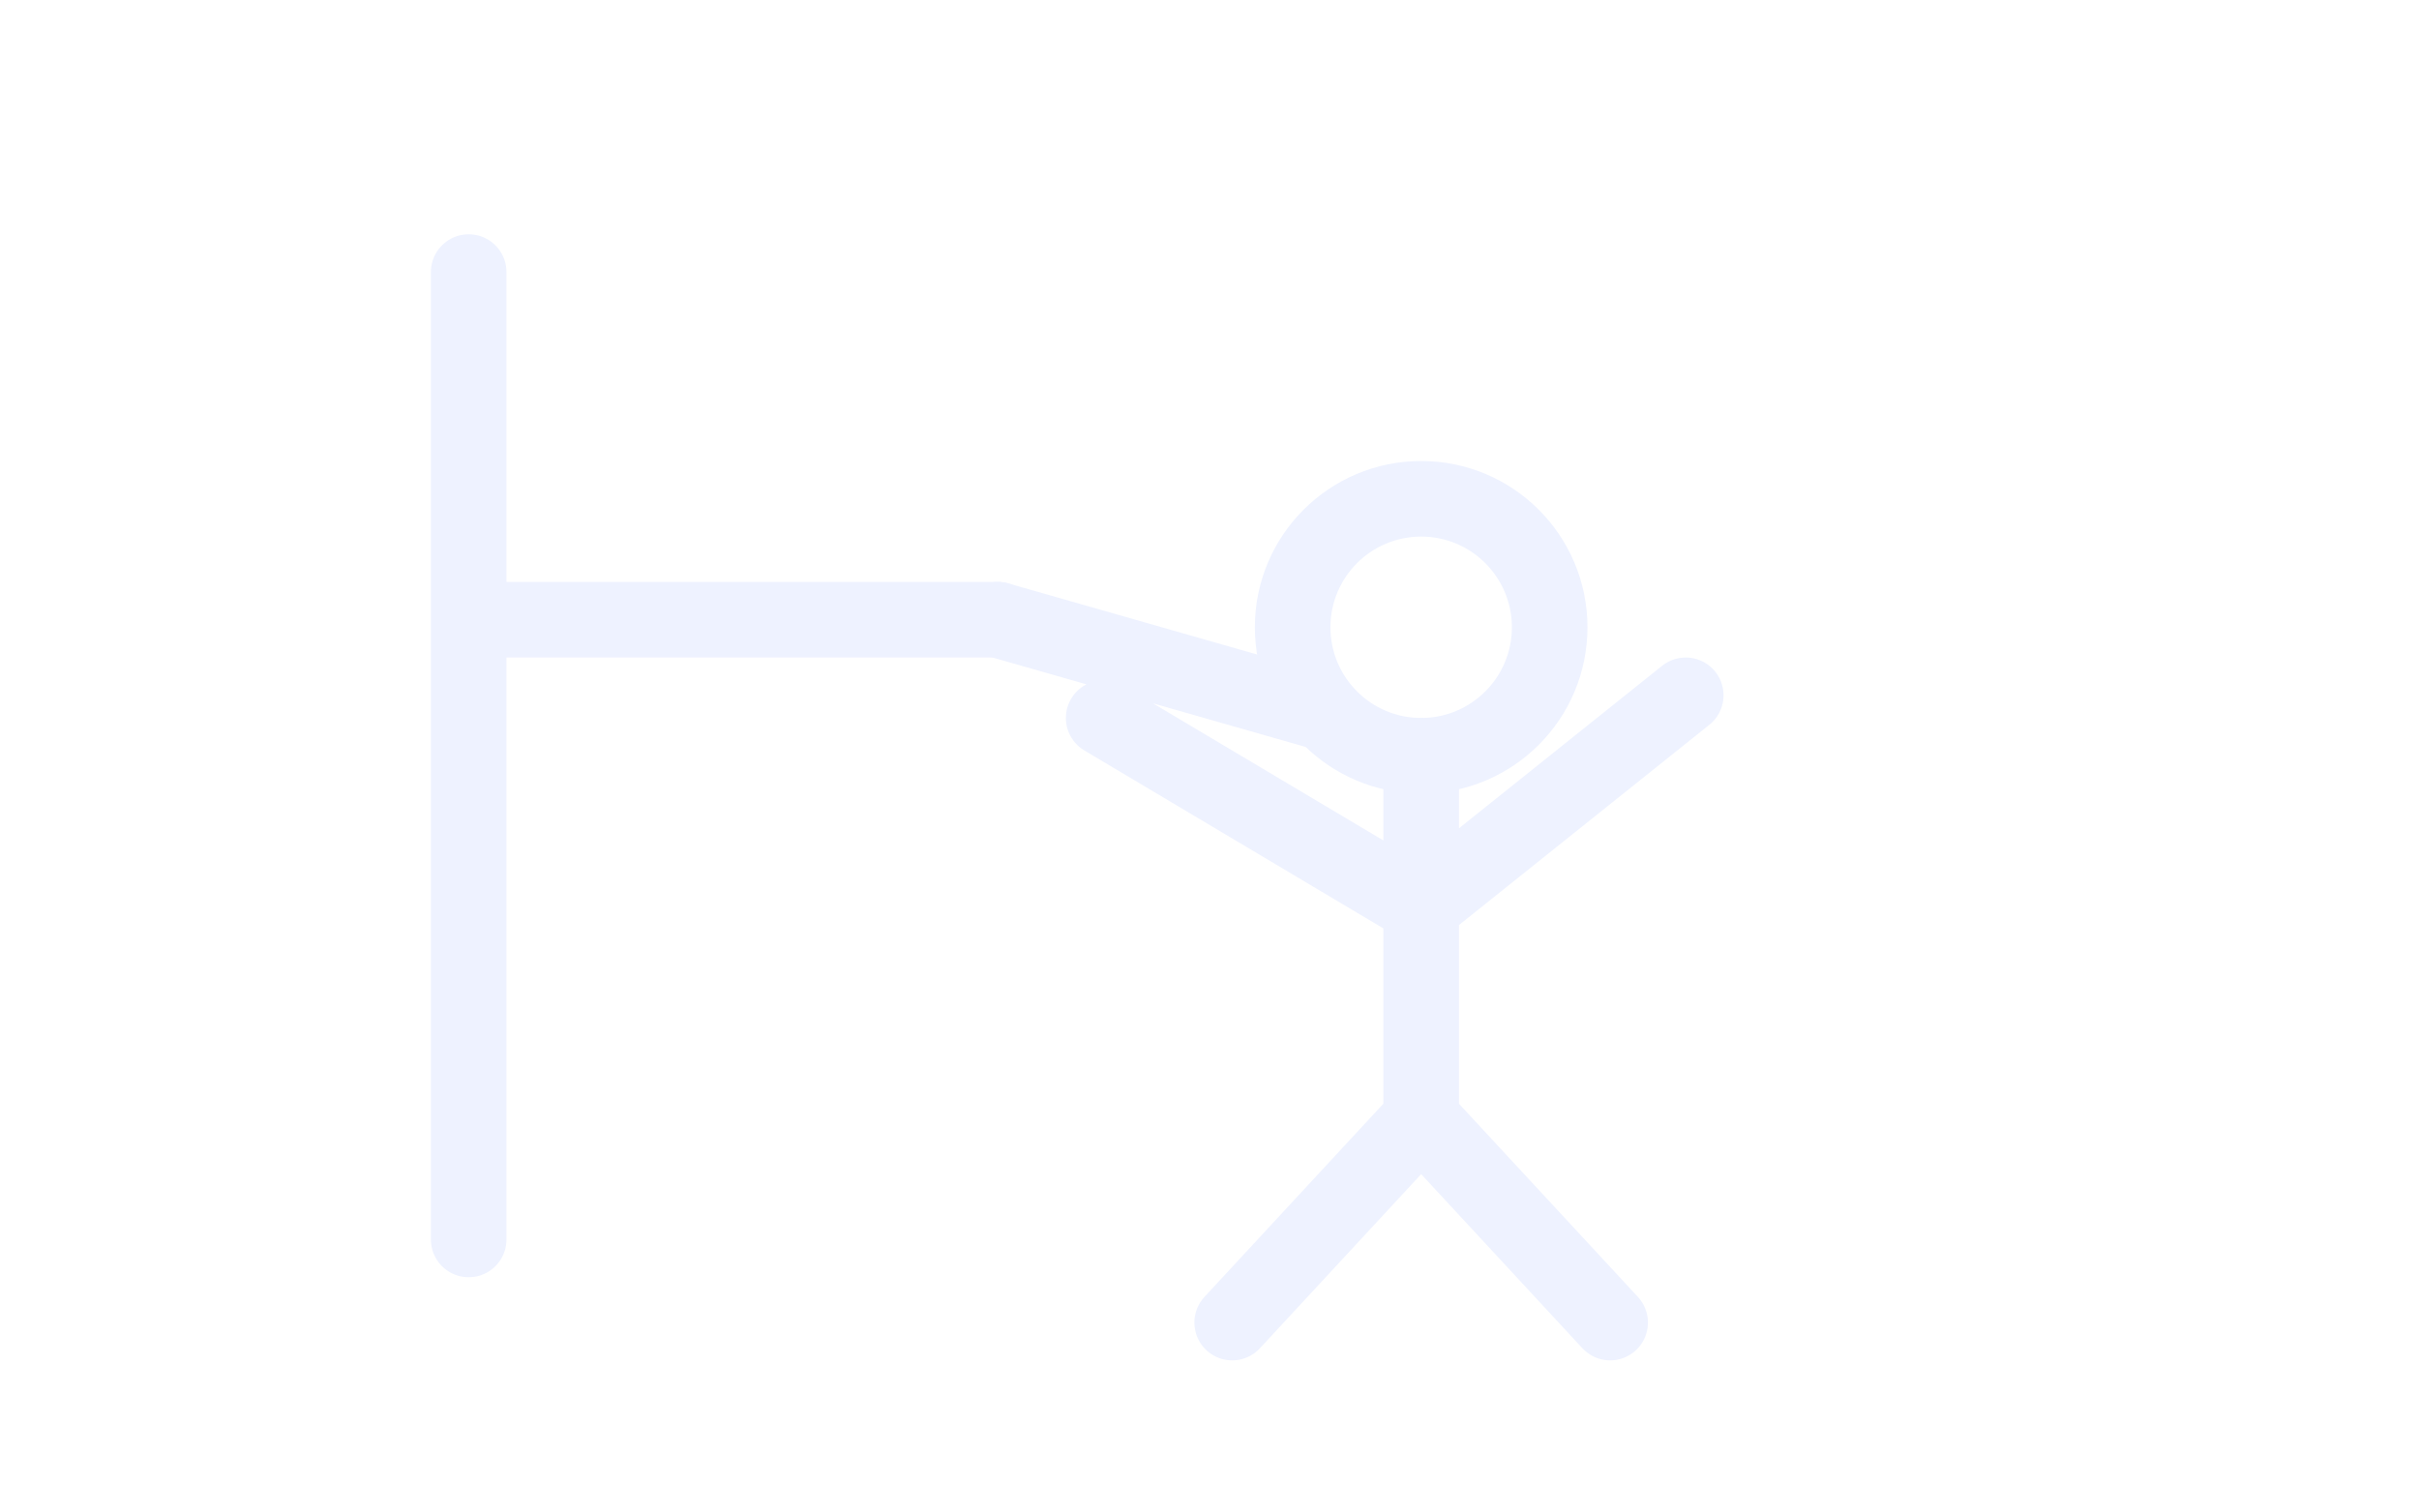
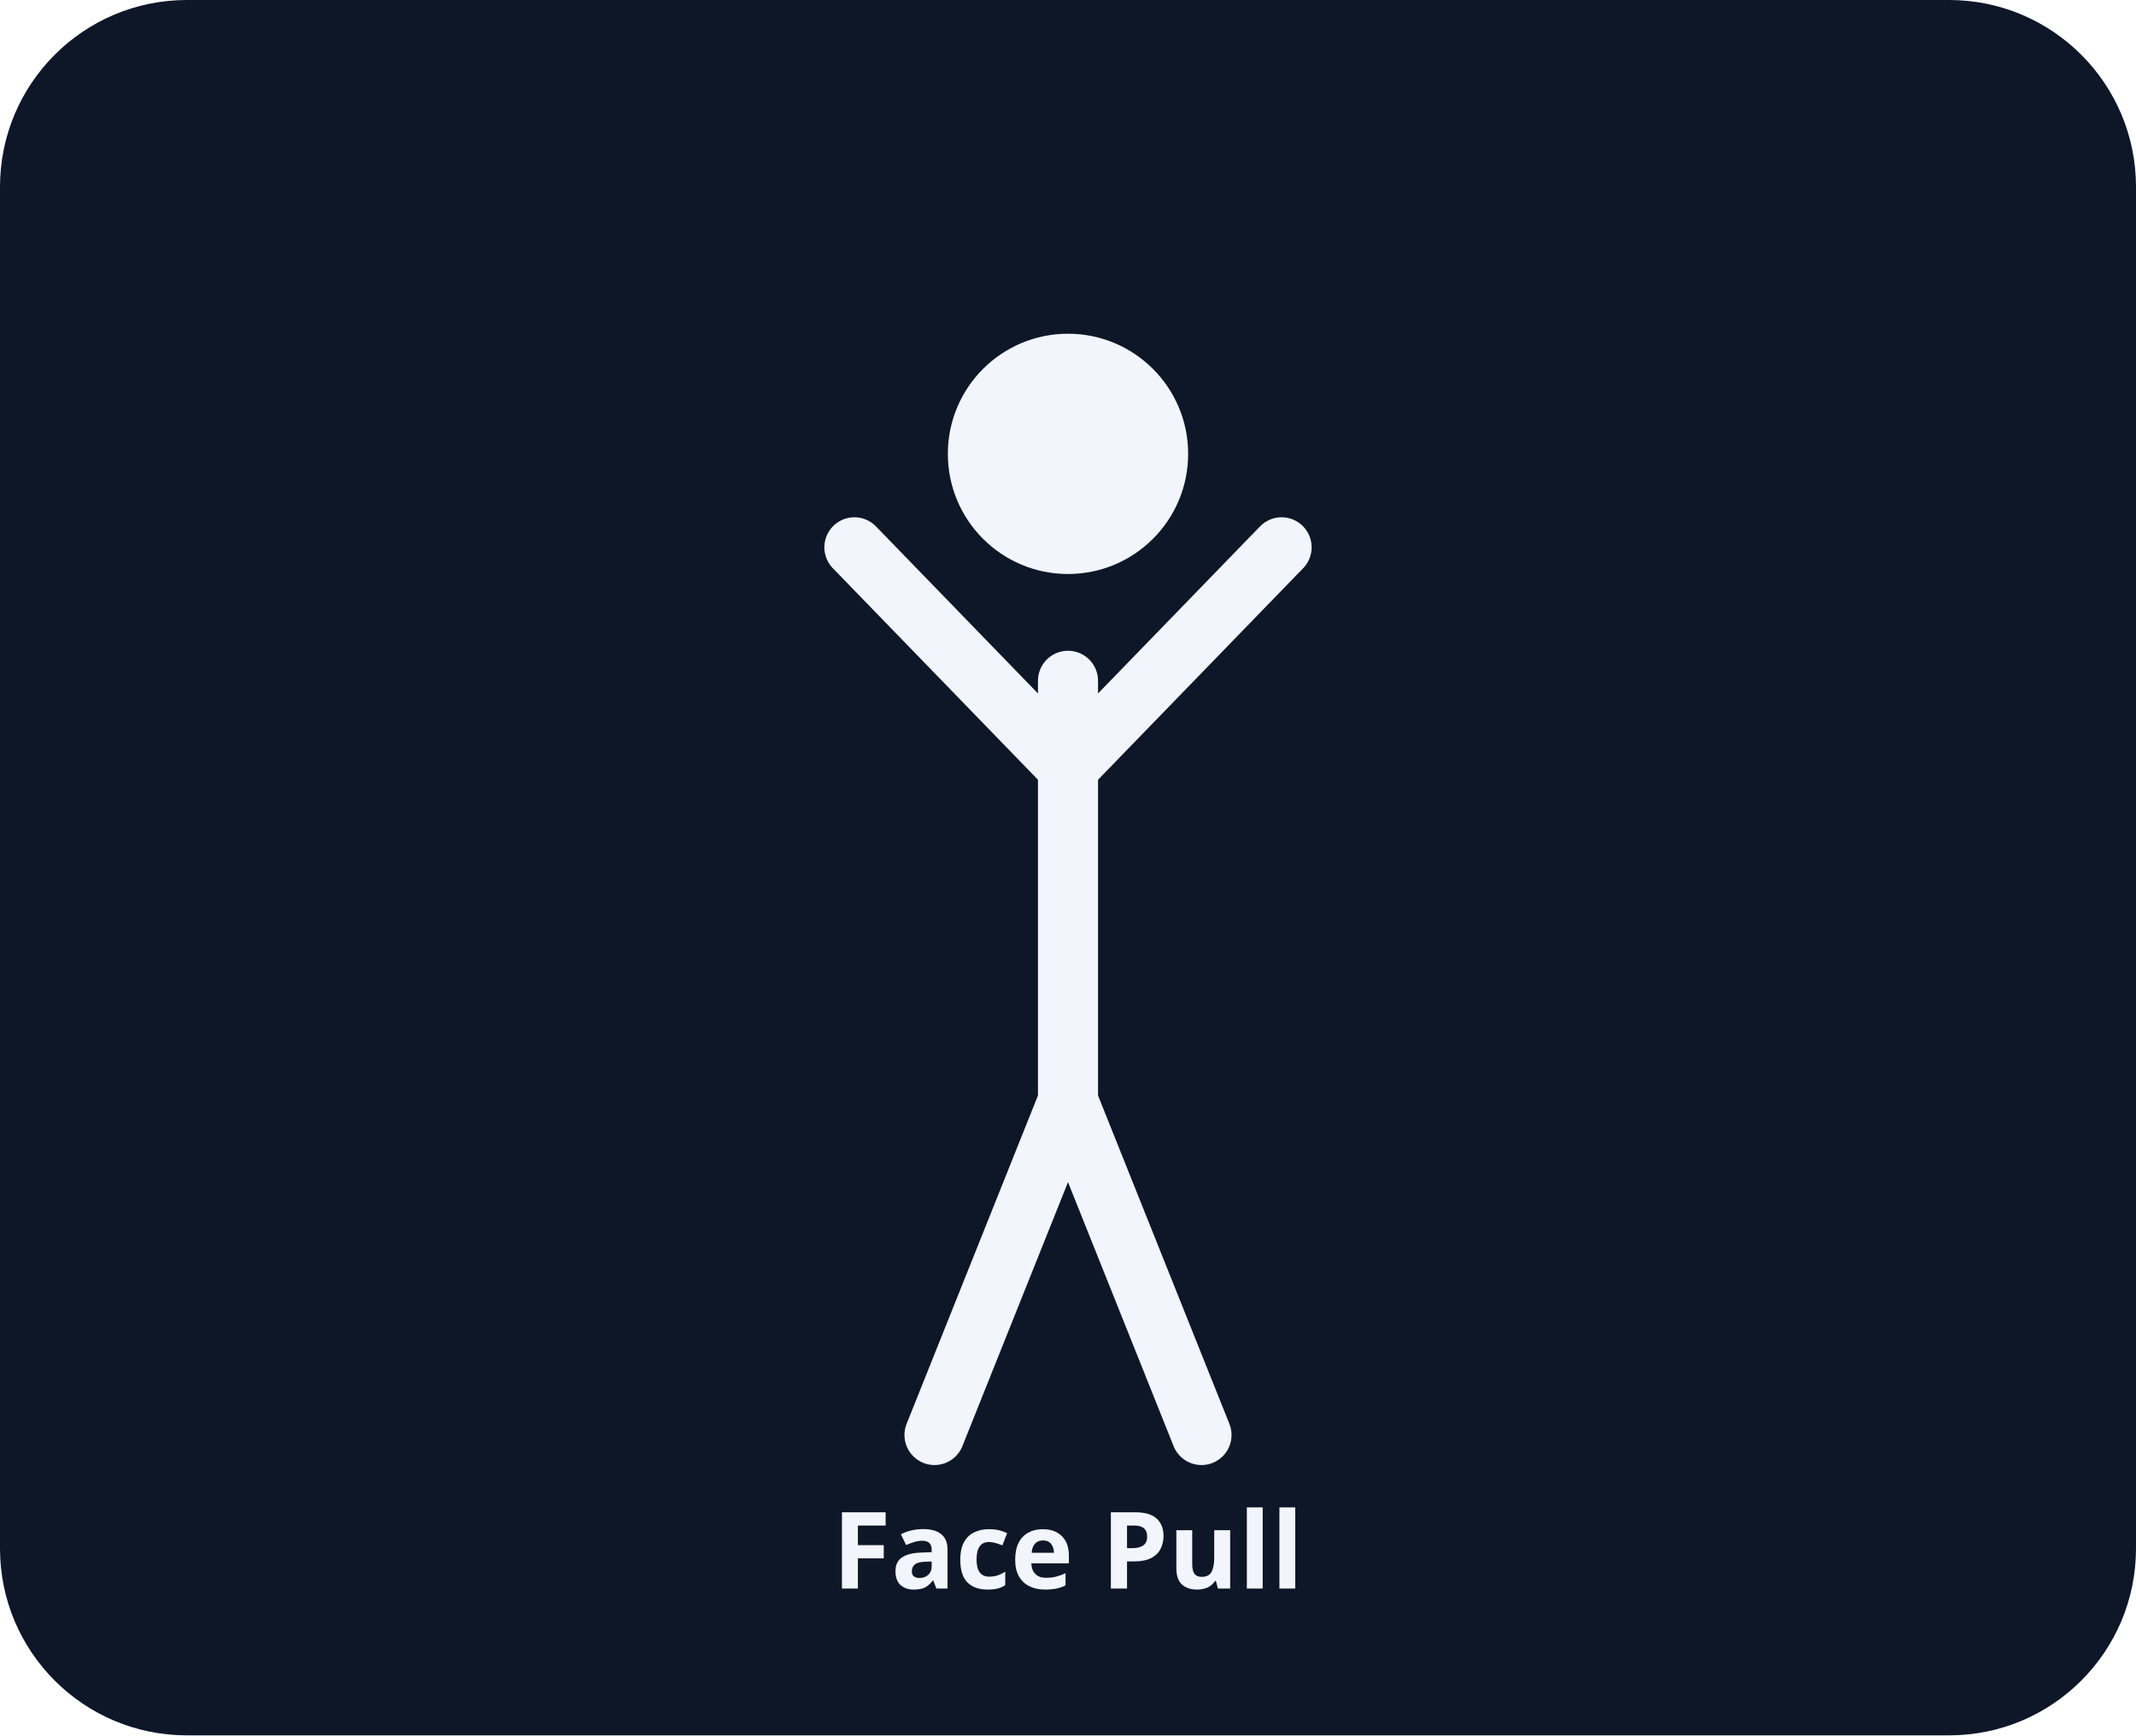
- <svg xmlns="http://www.w3.org/2000/svg" viewBox="0 0 320 200">
-   <g fill="none" stroke="#eef2ff" stroke-width="10" stroke-linecap="round" stroke-linejoin="round">
-     <path d="M62 36v128m0-82h70" />
-     <circle cx="188" cy="83" r="17" />
-     <path d="M188 100v48m0-28-42-25m42 25 35-28m-35 56-25 27m25-27 25 27M132 82l42 12" />
+ <svg xmlns="http://www.w3.org/2000/svg" viewBox="0 0 320 260" role="img" aria-label="Face Pull">
+   <rect width="320" height="260" rx="28" fill="#0d1728" />
+   <g transform="translate(110 10)" fill="none" stroke="#f2f5fb" stroke-width="9" stroke-linecap="round" stroke-linejoin="round">
+     <circle cx="50" cy="58" r="18" fill="#f2f5fb" stroke="none" />
+     <polyline points="50,92 50,155" />
+     <polyline points="18,72 50,105 82,72" />
+     <polyline points="50,155 30,205" />
+     <polyline points="50,155 70,205" />
  </g>
+   <text x="160" y="238" text-anchor="middle" fill="#f2f5fb" font-family="system-ui, sans-serif" font-size="16" font-weight="700">Face Pull</text>
</svg>
